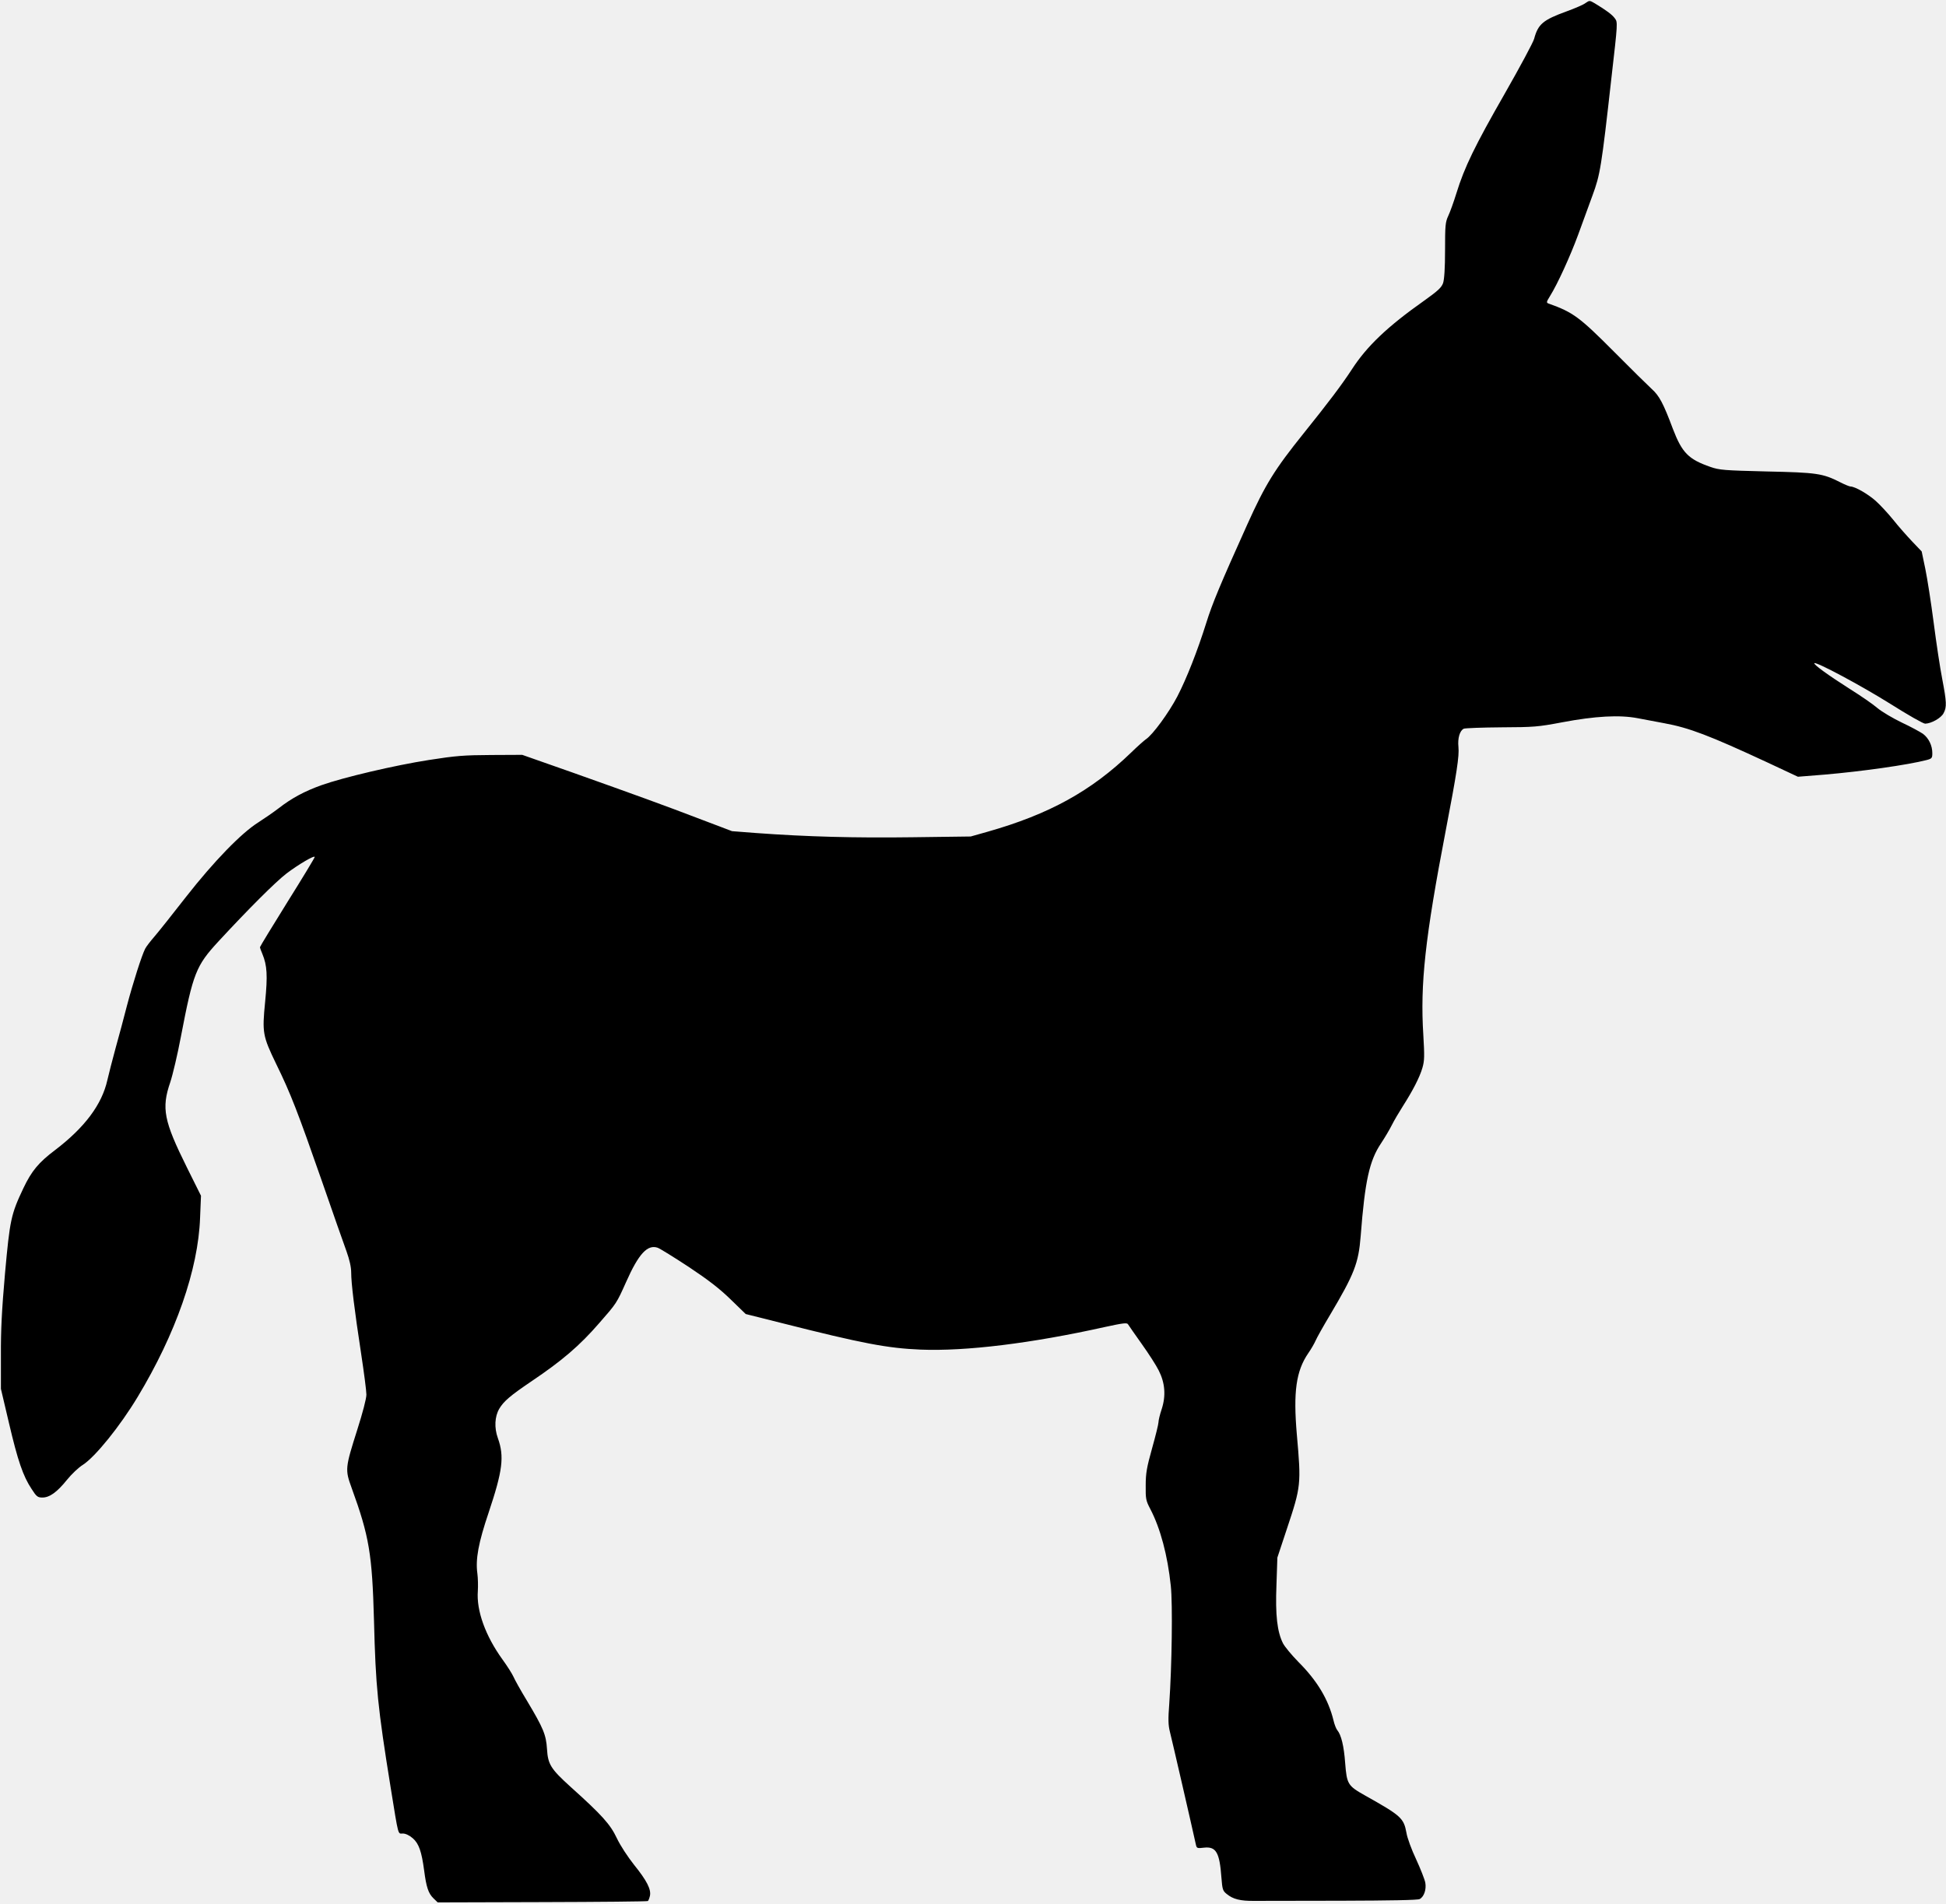
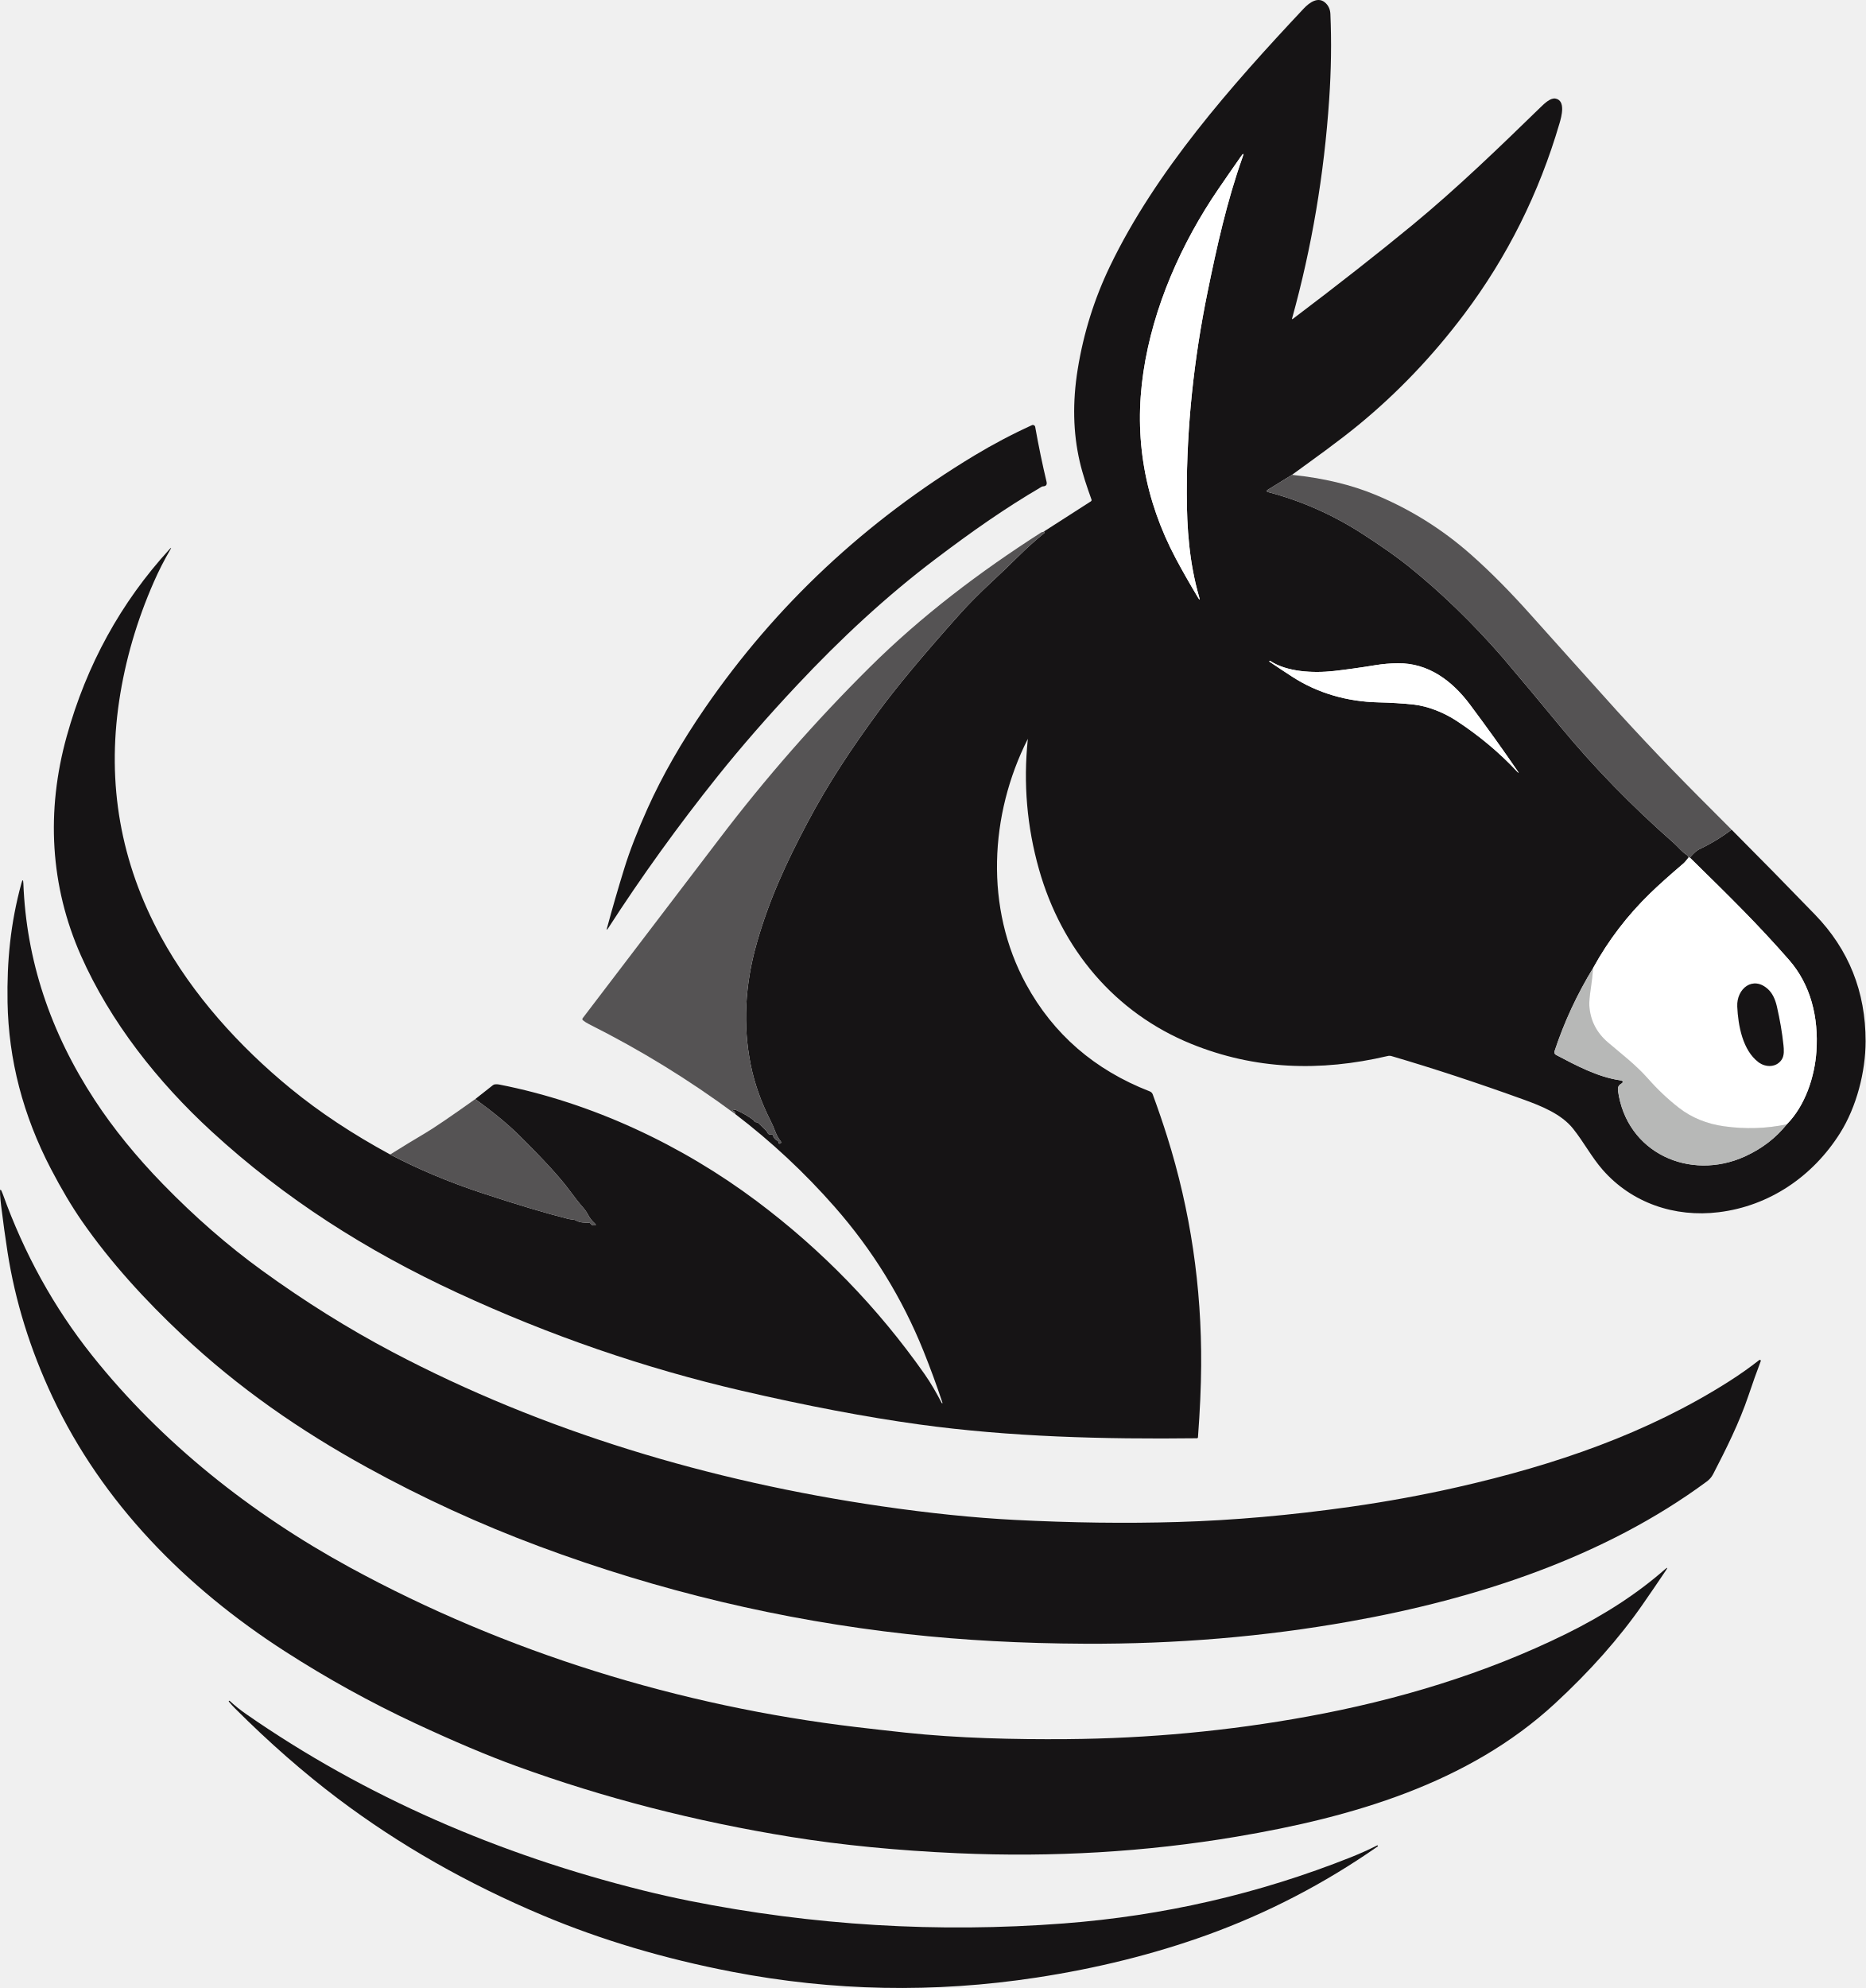
- <svg xmlns="http://www.w3.org/2000/svg" version="1.0" width="1280pt" height="1252pt" viewBox="0 0 1280 1252" preserveAspectRatio="xMidYMid meet">
-   <g transform="translate(0,1252) scale(0.1,-0.1)" fill="#000000" stroke="none">
-     <path d="M10429 12500 c-14 -11 -70 -35 -125 -55 -154 -56 -187 -83 -213 -180 -6 -23 -93 -185 -194 -362 -196 -342 -265 -484 -317 -653 -18 -58 -42 -125 -54 -150 -19 -41 -21 -63 -21 -225 0 -121 -5 -192 -13 -217 -11 -30 -34 -51 -125 -116 -241 -170 -376 -299 -474 -450 -67 -103 -158 -223 -318 -422 -192 -239 -252 -336 -371 -600 -178 -395 -230 -520 -269 -645 -59 -188 -130 -368 -191 -486 -56 -107 -162 -252 -206 -281 -13 -9 -57 -48 -98 -88 -263 -254 -540 -406 -945 -521 l-110 -31 -385 -5 c-373 -5 -689 3 -1030 28 l-155 12 -195 74 c-253 97 -450 168 -855 312 l-330 116 -205 -1 c-179 -1 -231 -5 -410 -33 -224 -35 -561 -114 -707 -166 -109 -39 -195 -85 -281 -152 -34 -26 -95 -68 -134 -93 -110 -69 -291 -255 -475 -490 -88 -113 -181 -230 -207 -260 -26 -30 -54 -66 -61 -80 -22 -42 -81 -227 -120 -375 -20 -77 -53 -203 -75 -280 -21 -77 -45 -171 -54 -210 -36 -161 -150 -312 -343 -459 -110 -83 -155 -138 -209 -251 -82 -173 -89 -208 -121 -560 -21 -239 -28 -376 -27 -540 l0 -220 53 -225 c58 -248 93 -350 149 -434 32 -50 40 -56 71 -56 47 0 96 35 162 117 29 36 76 81 104 98 82 53 245 255 360 446 251 416 399 839 411 1179 l6 145 -92 185 c-153 308 -169 390 -110 562 16 48 48 183 70 300 80 417 99 466 247 626 193 209 376 392 448 447 78 59 185 122 185 108 0 -5 -81 -139 -180 -297 -99 -159 -180 -292 -180 -296 0 -4 7 -25 16 -45 31 -75 35 -141 18 -314 -20 -204 -17 -224 74 -412 94 -192 141 -314 298 -764 72 -209 146 -418 163 -465 20 -56 31 -104 31 -140 0 -70 21 -243 65 -531 19 -125 35 -247 35 -272 0 -26 -24 -118 -60 -231 -80 -252 -81 -262 -37 -383 116 -319 135 -435 147 -873 11 -435 24 -567 110 -1100 53 -327 46 -300 80 -300 18 0 43 -12 65 -31 40 -35 58 -86 75 -213 14 -109 28 -150 61 -182 l28 -27 687 2 c378 1 691 4 695 7 4 2 10 17 14 34 9 42 -20 100 -105 205 -41 52 -90 126 -113 175 -43 91 -97 151 -305 338 -129 117 -148 147 -154 247 -6 95 -24 138 -131 317 -42 69 -82 141 -90 160 -8 18 -40 69 -72 113 -112 155 -172 321 -162 450 2 33 1 85 -3 115 -13 94 6 200 75 404 91 272 103 366 60 486 -25 69 -21 143 9 194 29 49 72 86 211 180 202 136 317 234 447 384 113 129 114 130 176 269 83 187 141 249 208 226 16 -6 108 -63 204 -126 128 -85 202 -142 275 -213 l100 -97 235 -59 c533 -135 698 -166 915 -175 297 -12 729 41 1214 149 120 26 145 29 151 17 5 -8 45 -66 90 -129 45 -63 96 -142 112 -175 41 -81 48 -165 19 -254 -12 -35 -21 -74 -21 -86 0 -12 -19 -89 -42 -171 -35 -125 -42 -164 -42 -244 -1 -88 1 -100 30 -155 67 -128 114 -306 135 -505 13 -121 7 -531 -10 -775 -8 -103 -7 -142 4 -185 11 -42 147 -632 172 -747 5 -20 10 -21 52 -16 80 9 103 -31 115 -197 6 -77 9 -87 34 -107 42 -35 90 -47 182 -46 47 0 306 1 577 1 316 1 499 4 511 11 29 15 45 64 37 108 -4 21 -31 90 -60 153 -30 63 -59 142 -64 175 -18 97 -35 112 -270 244 -116 65 -122 75 -133 214 -8 112 -26 186 -52 217 -7 8 -19 38 -25 65 -34 138 -107 260 -231 384 -43 44 -89 99 -101 122 -38 76 -51 184 -43 384 l6 180 63 190 c93 279 94 292 65 620 -24 280 -5 417 75 534 19 27 40 64 48 82 8 19 51 96 96 171 159 268 187 339 201 518 28 363 57 495 134 610 24 36 56 90 71 120 15 30 48 86 73 125 65 102 110 189 128 251 14 48 14 78 6 217 -21 335 11 634 148 1347 72 375 89 487 83 547 -6 58 9 107 35 120 10 4 121 8 247 9 215 1 241 3 400 33 217 41 377 50 497 27 49 -9 127 -24 175 -33 164 -30 297 -81 674 -256 l205 -96 175 14 c246 21 549 64 672 96 34 9 37 13 37 45 0 50 -23 98 -61 127 -19 13 -81 47 -139 74 -58 28 -130 70 -160 95 -30 26 -113 83 -185 128 -140 89 -238 160 -231 168 12 11 309 -148 499 -267 114 -72 217 -131 230 -131 40 1 105 37 121 69 22 41 20 73 -9 226 -14 71 -39 237 -56 369 -17 131 -42 291 -55 354 l-24 115 -63 66 c-34 36 -91 100 -124 142 -34 42 -86 98 -115 124 -50 45 -137 95 -166 95 -7 0 -39 13 -70 29 -113 57 -151 63 -482 70 -280 7 -310 9 -370 30 -144 50 -186 93 -246 249 -64 171 -90 219 -140 264 -26 24 -138 134 -248 245 -227 228 -269 259 -429 316 -17 6 -16 10 8 49 50 80 133 262 185 403 28 77 71 194 95 260 50 136 58 180 125 779 41 356 41 360 22 385 -18 25 -56 53 -132 99 -34 20 -35 20 -61 2z" />
-   </g>
+ <svg xmlns="http://www.w3.org/2000/svg" version="1.0" id="katman_1" x="0px" y="0px" viewBox="0 0 754.56 803.92" style="enable-background:new 0 0 754.56 803.92;" xml:space="preserve">
+   <style type="text/css">
+ 	.st0{fill:#161415;}
+ 	.st1{fill:#FFFFFF;}
+ 	.st2{fill:#555354;}
+ 	.st3{fill:#B7B8B7;}
+ </style>
+   <path class="st0" d="M522.55,192.02l-9.67,5.97c-0.75,0.47-0.7,0.81,0.15,1.04c13.49,3.55,26.29,9.24,38.4,17.09  c7.63,4.94,13.67,9.2,18.12,12.77c13.29,10.67,26.07,23.05,38.33,37.14c7.85,9.27,15.63,18.58,23.34,27.94  c13.49,16.36,28.8,32.05,45.91,47.08c1.69,1.49,3.13,3.42,5.03,4.62c0.42,0.27,0.67,0.65,0.76,1.15c-0.93,1.19-1.54,1.91-1.85,2.18  c-5.74,4.89-10.26,8.95-13.57,12.16c-9.29,9.01-17,19.09-23.13,30.26c-6.53,10.67-11.74,21.91-15.63,33.7  c-0.18,0.56,0.06,1.17,0.58,1.45c8.18,4.31,16.78,8.91,25.81,10.27c1.55,0.24,1.66,0.77,0.32,1.58c-0.93,0.57-1.18,1.59-1.04,2.61  c3.42,25.24,29.09,36.71,51.31,26.63c6.88-3.13,12.54-7.46,16.97-13.01c7.43-7.5,11.3-19.22,11.98-29.54  c0.9-13.67-2.24-26.85-11.13-36.99c-12.49-14.25-23.21-24.8-40.05-41.31c1.47-1.75,2.74-2.87,3.79-3.37  c4.67-2.21,9.03-4.86,13.08-7.94c11.14,11.17,22.38,22.62,33.73,34.35c13.66,14.11,20.48,31.18,20.47,51.2  c-0.01,12.39-3.66,26.58-10.35,37.2c-11.01,17.48-28.54,29.43-49.03,31.95c-17.84,2.21-35.28-3.76-47.01-17.2  c-4.45-5.1-7.6-11.16-11.91-16.56c-4.74-5.95-12.8-9.18-20.05-11.8c-18.59-6.72-36.39-12.58-53.4-17.57c-0.5-0.15-1-0.16-1.51-0.04  c-27.44,6.44-53.76,5.52-79.39-4.86c-31.08-12.6-52.56-38.43-61.67-70.58c-4.89-17.28-6.4-34.83-4.53-52.66  c0.01-0.12-0.01-0.13-0.06-0.02c-15.38,30.47-17.45,68.26-0.64,99.09c11.03,20.21,27.69,34.66,49.99,43.33  c0.61,0.23,1.02,0.66,1.25,1.27c2.17,5.9,4.11,11.58,5.83,17.05c9.39,29.84,13.97,60.71,13.74,92.61  c-0.06,8.66-0.49,18.3-1.29,28.93c-0.03,0.28-0.18,0.42-0.46,0.42c-37.63,0.44-75.55-0.52-112.35-5.59  c-21.44-2.96-45.34-7.5-71.71-13.62c-39.33-9.12-77.7-22.34-115.11-39.66c-36.71-17-69.69-37.99-99.3-65.19  c-21.78-20.01-40.94-44.22-52.87-71.14C20.27,358.29,18.59,328,26.97,297.8c8.04-28.95,21.9-54.17,41.58-75.68  c0.77-0.85,0.87-0.78,0.29,0.21c-2.45,4.19-4.64,8.5-6.58,12.91c-6.91,15.72-11.6,31.79-14.06,48.2  c-5.03,33.63,0.58,65.38,16.84,95.27c12.81,23.54,31.75,44.48,52.61,61.56c11.62,9.51,25.01,18.38,40.16,26.59  c11.37,5.97,23.73,11.16,37.09,15.58c14.24,4.7,25.92,8.2,35.04,10.49c1.08,0.27,2.21,0.12,3.11,0.65c1.49,0.88,3.41,0.85,5.08,0.88  c0.33,0,0.63,0.16,0.81,0.43c0.3,0.43,0.72,0.65,1.25,0.66c0.89,0.02,1.01-0.27,0.34-0.87c-1.11-0.99-2.02-2.16-2.73-3.53  c-0.52-1.01-1.24-2.02-2.15-3.05c-1.45-1.64-3.26-3.94-5.43-6.89c-3.67-5.01-10.44-12.39-20.31-22.16  c-4.45-4.41-10.35-9.27-17.68-14.6l7.11-5.6c0.26-0.21,0.56-0.33,0.89-0.36c0.52-0.06,1.05-0.04,1.58,0.06  c37.58,7.33,73.96,24.47,104.34,47.24c26.28,19.7,48.85,42.95,67.71,69.75c2.7,3.83,4.9,7.75,7.04,11.83  c0.05,0.09,0.13,0.12,0.23,0.07l0,0c0.07-0.03,0.1-0.08,0.07-0.15c-2.35-7.08-4.91-14.04-7.66-20.89  c-8.61-21.41-20.59-40.86-35.93-58.33c-12.19-13.88-25.6-26.4-40.24-37.57c0.13-0.62-0.1-1.01-0.71-1.18  c-0.54-0.15-0.54-0.28,0.01-0.4c0.09-0.02,0.19-0.05,0.28-0.08c0.25-0.08,0.52-0.06,0.8,0.06c2.59,1.12,4.98,2.51,7.16,4.17  c0.17,0.5,0.53,0.75,1.06,0.76c0.31,0.01,0.58,0.12,0.81,0.35l3.1,3.04c0.23,0.23,0.41,0.5,0.54,0.81c0.25,0.61,0.71,0.84,1.39,0.69  c0.43-0.09,0.71,0.08,0.84,0.5c0.29,0.93,0.87,1.61,1.74,2.02c0.29,0.14,0.49,0.43,0.52,0.76c0.03,0.46,0.27,0.6,0.7,0.42  c0.33-0.13,0.44-0.55,0.22-0.82c-0.95-1.19-1.69-2.51-2.24-3.96c-0.59-1.57-1.24-3.07-1.97-4.5c-3.84-7.6-6.51-15.16-8.01-22.69  c-3.15-15.81-2.33-32.15,2.46-49.01c4.92-17.33,11.79-32.3,20.38-48.53c8.62-16.35,18.19-30.55,28.6-44.79  c7.19-9.85,18.21-23.08,33.05-39.69c3.65-4.09,8.06-8.53,13.22-13.32c3.44-3.19,6.92-6.53,10.45-10.02c3.34-3.3,6.87-6.48,10.6-9.53  c0.17-0.14,0.15-0.41-0.04-0.53c-0.14-0.07-0.27-0.05-0.39,0.08l19.23-12.34c0.31-0.19,0.4-0.46,0.28-0.8  c-1.8-5.03-3.56-10.16-4.77-15.42c-2.67-11.59-2.93-23.98-0.8-37.17c2.37-14.67,6.73-28.58,13.07-41.75  C467.4,69.3,497.9,34.77,527.29,3.47c2.34-2.48,6.02-5.17,9.01-2.1c1.12,1.14,1.72,2.58,1.79,4.31c0.48,11.12,0.32,22.62-0.49,34.49  c-2.05,30.43-7.05,59.94-14.99,88.54c-0.11,0.39,0,0.47,0.33,0.22c18.56-14.03,34.64-26.66,48.25-37.87  c18.2-14.99,35.25-31.49,52.13-47.91c1.41-1.37,3.84-3.67,5.82-3.29c4.2,0.8,2.43,7.28,1.63,9.98  c-8.3,28.33-21.16,54.07-38.59,77.24c-12.73,16.91-26.98,31.84-42.75,44.78C540.93,178.82,531.7,185.36,522.55,192.02z   M492.77,76.46c-14.87,21.76-26.38,47.59-30.31,73.99c-3.93,26.41,0.44,51.55,13.11,75.42c2.54,4.77,5.53,10.03,8.97,15.77  c0.68,1.15,0.84,1.08,0.47-0.2c-4.02-14.01-5-27.7-5.01-42.1c-0.02-26.69,2.8-53.83,8.45-81.42c3.76-18.38,7.78-36.5,14.1-54.31  c0.6-1.69,0.38-1.8-0.65-0.33C498.73,67.81,495.68,72.2,492.77,76.46z M571.69,284.91c6.04,0.65,12.55,3.37,17.6,6.7  c9.1,6,17.16,12.75,24.19,20.25c0.91,0.97,0.98,0.9,0.23-0.19c-5.89-8.62-12.29-17.54-19.18-26.76  c-7.13-9.54-16.79-16.87-29.23-16.7c-3.07,0.04-6.04,0.29-8.91,0.76c-6.06,0.99-11.65,1.78-16.78,2.36  c-8.61,0.97-19.19,0.37-25.87-4.07c-0.13-0.09-0.24-0.06-0.32,0.07h-0.01c-0.06,0.1-0.04,0.18,0.05,0.25  c2.91,1.97,5.99,4.01,9.24,6.11c10.31,6.68,22.3,10.04,34.64,10.33C562.56,284.14,567.34,284.44,571.69,284.91z" />
+   <path class="st1" d="M462.46,150.45c3.93-26.4,15.44-52.23,30.31-73.99c2.91-4.26,5.96-8.65,9.13-13.18  c1.03-1.47,1.25-1.36,0.65,0.33c-6.32,17.81-10.34,35.93-14.1,54.31c-5.65,27.59-8.47,54.73-8.45,81.42  c0.01,14.4,0.99,28.09,5.01,42.1c0.37,1.28,0.21,1.35-0.47,0.2c-3.44-5.74-6.43-11-8.97-15.77  C462.9,202,458.53,176.86,462.46,150.45z" />
+   <path class="st0" d="M417.38,171.93c0.55-0.25,1.2,0.09,1.31,0.69c1.4,7.84,2.93,15.23,4.59,22.17c0.29,1.21-0.19,1.84-1.42,1.89  c-0.21,0.01-0.4,0.06-0.58,0.17c-15.32,9.01-28.11,18.03-42.88,29.19c-20.02,15.12-38.53,32.39-55.86,50.85  c-11.98,12.75-22.74,25.1-32.29,37.03c-15.96,19.96-30.72,40.45-44.29,61.46c-0.54,0.83-0.68,0.77-0.42-0.19  c2.11-7.81,4.43-15.84,6.98-24.07c2.19-7.08,5.32-15.14,9.38-24.17c5.96-13.26,13.74-26.86,23.34-40.79  c28.52-41.39,64.8-75.37,108.83-101.94C401.6,179.68,409.37,175.58,417.38,171.93z" />
+   <path class="st2" d="M654.09,287.57c-11.71-13.01-23.41-26.03-35.08-39.08c-7.67-8.58-15.73-16.86-24.1-24.26  c-11.49-10.15-24.29-18.17-38.38-24.05c-9.89-4.13-21.22-6.85-33.98-8.16l-9.67,5.97c-0.75,0.47-0.7,0.81,0.15,1.04  c13.49,3.55,26.29,9.24,38.4,17.09c7.63,4.94,13.67,9.2,18.12,12.77c13.29,10.67,26.07,23.05,38.33,37.14  c7.85,9.27,15.63,18.58,23.34,27.94c13.49,16.36,28.8,32.05,45.91,47.08c1.69,1.49,3.13,3.42,5.03,4.62  c0.42,0.27,0.67,0.65,0.76,1.15l0.57-0.01c1.47-1.75,2.74-2.87,3.79-3.37c4.67-2.21,9.03-4.86,13.08-7.94  C680.89,316.08,670.51,305.53,654.09,287.57z" />
+   <path class="st1" d="M589.29,291.61c-5.05-3.33-11.56-6.05-17.6-6.7c-4.35-0.47-9.13-0.77-14.35-0.89  c-12.34-0.29-24.33-3.65-34.64-10.33c-3.25-2.1-6.33-4.14-9.24-6.11c-0.09-0.07-0.11-0.15-0.05-0.25h0.01  c0.08-0.13,0.19-0.16,0.32-0.07c6.68,4.44,17.26,5.04,25.87,4.07c5.13-0.58,10.72-1.37,16.78-2.36c2.87-0.47,5.84-0.72,8.91-0.76  c12.44-0.17,22.1,7.16,29.23,16.7c6.89,9.22,13.29,18.14,19.18,26.76c0.75,1.09,0.68,1.16-0.23,0.19  C606.45,304.36,598.39,297.61,589.29,291.61z" />
+   <path class="st2" d="M422.33,215.03c-0.14-0.07-0.27-0.05-0.39,0.08c-0.1,0.01-0.2,0.02-0.29,0.03c-0.18,0.01-0.35,0.07-0.5,0.17  c-24.88,15.92-48.45,33.75-69.44,54.58c-21.87,21.69-42.13,44.81-60.79,69.36l-55.26,72.51c-0.19,0.26-0.15,0.62,0.1,0.82  c0.75,0.6,1.58,1.13,2.49,1.59c20.74,10.39,40.45,22.5,59.12,36.33c0.13-0.62-0.1-1.01-0.71-1.18c-0.54-0.15-0.54-0.28,0.01-0.4  c0.09-0.02,0.19-0.05,0.28-0.08c0.25-0.08,0.52-0.06,0.8,0.06c2.59,1.12,4.98,2.51,7.16,4.17c0.17,0.5,0.53,0.75,1.06,0.76  c0.31,0.01,0.58,0.12,0.81,0.35l3.1,3.04c0.23,0.23,0.41,0.5,0.54,0.81c0.25,0.61,0.71,0.84,1.39,0.69c0.43-0.09,0.71,0.08,0.84,0.5  c0.29,0.93,0.87,1.61,1.74,2.02c0.29,0.14,0.49,0.43,0.52,0.76c0.03,0.46,0.27,0.6,0.7,0.42c0.33-0.13,0.44-0.55,0.22-0.82  c-0.95-1.19-1.69-2.51-2.24-3.96c-0.59-1.57-1.24-3.07-1.97-4.5c-3.84-7.6-6.51-15.16-8.01-22.69c-3.15-15.81-2.33-32.15,2.46-49.01  c4.92-17.33,11.79-32.3,20.38-48.53c8.62-16.35,18.19-30.55,28.6-44.79c7.19-9.85,18.21-23.08,33.05-39.69  c3.65-4.09,8.06-8.53,13.22-13.32c3.44-3.19,6.92-6.53,10.45-10.02c3.34-3.3,6.87-6.48,10.6-9.53  C422.54,215.42,422.52,215.15,422.33,215.03z" />
+   <path class="st1" d="M682.92,346.82l0.57-0.01c16.84,16.51,27.56,27.06,40.05,41.31c8.89,10.14,12.03,23.32,11.13,36.99  c-0.68,10.32-4.55,22.04-11.98,29.54c-8.29,1.75-16.76,2.02-25.41,0.8c-6.82-0.96-12.99-3.38-18.34-7.55  c-4.39-3.43-8.5-7.31-12.33-11.66c-4.92-5.57-10.6-9.89-16.18-14.64c-4.71-4.01-7.24-9-7.61-14.96c-0.09-1.39,0.14-3.93,0.69-7.61  c0.37-2.49,0.66-5.02,0.86-7.61c6.13-11.17,13.84-21.25,23.13-30.26c3.31-3.21,7.83-7.27,13.57-12.16  C681.38,348.73,681.99,348.01,682.92,346.82z M702.65,407.05c0.36,7.77,2.21,17.67,8.56,22.48c2.98,2.25,7.36,2.18,9.47-1.14  c1.04-1.65,0.84-3.97,0.65-5.82c-0.51-4.87-1.4-10.06-2.66-15.58c-0.7-3.05-1.86-5.35-3.49-6.88  C709.07,394.36,702.32,399.74,702.65,407.05z" />
+   <path class="st0" d="M9.45,357.28c1.19,30.85,10.82,60.06,28.9,87.63c7.51,11.46,16.7,22.78,27.57,33.95  c12.91,13.27,26.27,24.92,40.1,34.94c17.28,12.53,34.82,23.49,52.63,32.89c60.99,32.19,128.85,52.38,197.82,62.41  c19.45,2.83,37.37,4.67,53.76,5.52c23.05,1.19,45.18,1.48,66.37,0.85c22.18-0.66,45.43-2.71,69.74-6.16  c14.73-2.09,29.15-4.74,43.28-7.95c39.31-8.93,76.69-21.69,109.91-42.88c4.25-2.71,8.23-5.53,11.94-8.44  c0.11-0.09,0.23-0.13,0.37-0.12c0.24,0.01,0.4,0.26,0.31,0.49c-1.65,4.35-3.29,8.95-4.92,13.8c-3.72,11.04-9.08,21.76-14.35,31.93  c-0.6,1.15-1.44,2.13-2.53,2.94c-41.5,30.68-93.1,47.49-144.38,56.62c-34.62,6.17-70.33,9.17-107.12,9  c-25.51-0.11-49.46-1.41-71.84-3.89c-50.88-5.63-100.52-17.45-148.91-35.48c-23.98-8.93-47.22-19.59-69.71-31.97  c-27.13-14.94-51.99-32.16-74.65-53.47c-15.02-14.12-28.97-29.34-40.59-46.06c-4.11-5.93-8.29-12.96-12.54-21.11  c-11.3-21.68-17.15-44.16-17.56-67.45c-0.29-16.55,1.19-31.94,5.61-48.08C9.12,355.52,9.38,355.55,9.45,357.28z" />
+   <path class="st3" d="M644.37,391.42c-0.2,2.59-0.49,5.12-0.86,7.61c-0.55,3.68-0.78,6.22-0.69,7.61c0.37,5.96,2.9,10.95,7.61,14.96  c5.58,4.75,11.26,9.07,16.18,14.64c3.83,4.35,7.94,8.23,12.33,11.66c5.35,4.17,11.52,6.59,18.34,7.55  c8.65,1.22,17.12,0.95,25.41-0.8c-4.43,5.55-10.09,9.88-16.97,13.01c-22.22,10.08-47.89-1.39-51.31-26.63  c-0.14-1.02,0.11-2.04,1.04-2.61c1.34-0.81,1.23-1.34-0.32-1.58c-9.03-1.36-17.63-5.96-25.81-10.27c-0.52-0.28-0.76-0.89-0.58-1.45  C632.63,413.33,637.84,402.09,644.37,391.42z" />
+   <path class="st0" d="M711.21,429.53c-6.35-4.81-8.2-14.71-8.56-22.48c-0.33-7.31,6.42-12.69,12.53-6.94  c1.63,1.53,2.79,3.83,3.49,6.88c1.26,5.52,2.15,10.71,2.66,15.58c0.19,1.85,0.39,4.17-0.65,5.82  C718.57,431.71,714.19,431.78,711.21,429.53z" />
+   <path class="st2" d="M192.23,444.45c7.33,5.33,13.23,10.19,17.68,14.6c9.87,9.77,16.64,17.15,20.31,22.16  c2.17,2.95,3.98,5.25,5.43,6.89c0.91,1.03,1.63,2.04,2.15,3.05c0.71,1.37,1.62,2.54,2.73,3.53c0.67,0.6,0.55,0.89-0.34,0.87  c-0.53-0.01-0.95-0.23-1.25-0.66c-0.18-0.27-0.48-0.43-0.81-0.43c-1.67-0.03-3.59,0-5.08-0.88c-0.9-0.53-2.03-0.38-3.11-0.65  c-9.12-2.29-20.8-5.79-35.04-10.49c-13.36-4.42-25.72-9.61-37.09-15.58c4.92-3.09,9.66-5.97,14.21-8.66  C175.59,456.09,182.33,451.5,192.23,444.45z" />
+   <path class="st0" d="M0.44,487.44c-0.18-1.42-0.31-2.85-0.4-4.29c-0.17-2.67,0.2-2.75,1.11-0.23c8.62,23.95,20.59,45.76,36.17,65.3  c28.13,35.26,64.22,63.83,104.15,85.61c63.22,34.48,133.69,56.1,204.76,64.56c6.65,0.79,13.27,1.54,19.88,2.25  c21.31,2.28,44.02,2.81,65.41,2.64c33.02-0.27,65.45-3.32,97.3-9.13c36.1-6.59,71.66-17.2,104.67-33.47  c15.54-7.67,28.81-16.32,39.8-25.97c1.19-1.04,1.34-0.91,0.46,0.4c-3.1,4.61-6.22,9.19-9.37,13.72  c-9.42,13.57-21.26,26.94-35.52,40.1c-35.05,32.35-82.09,45.95-128.81,53.81c-36.63,6.17-74.21,8.39-112.74,6.68  c-24.42-1.09-46.84-3.28-67.25-6.57c-38.86-6.27-75.91-15.82-111.14-28.64c-11.71-4.26-25.38-10.04-41-17.33  c-18.16-8.48-35.71-18.18-52.65-29.09c-40.24-25.9-73.87-60-94.05-102.92c-9.03-19.21-15.09-38.75-18.18-58.6  C2.13,500.39,1.26,494.11,0.44,487.44z" />
+   <path class="st0" d="M219.57,774.57c-30.53-12.83-58.16-28.58-82.89-47.24c-13.92-10.51-27.75-22.62-41.5-36.35  c-0.95-0.95-1.82-1.89-2.6-2.84c-0.1-0.11-0.09-0.22,0.02-0.32h0.01c0.1-0.09,0.2-0.09,0.3,0c2.09,1.92,4.26,3.67,6.53,5.25  c48.31,33.61,102.79,57.01,160.59,71.38c6.24,1.55,12.47,2.95,18.68,4.2c50.05,10,100.57,13.05,151.55,9.16  c40.33-3.08,79.03-12,116.1-26.76c3.65-1.45,7.19-3.05,10.63-4.78c0.13-0.06,0.23-0.03,0.3,0.09v0.01c0.07,0.12,0.05,0.22-0.06,0.3  c-21.59,15.06-44.61,27-69.06,35.83c-21.43,7.73-44.45,13.47-69.05,17.22c-41.22,6.29-82.21,5.5-122.98-2.35  C268.63,792.07,243.11,784.47,219.57,774.57z" />
</svg>
